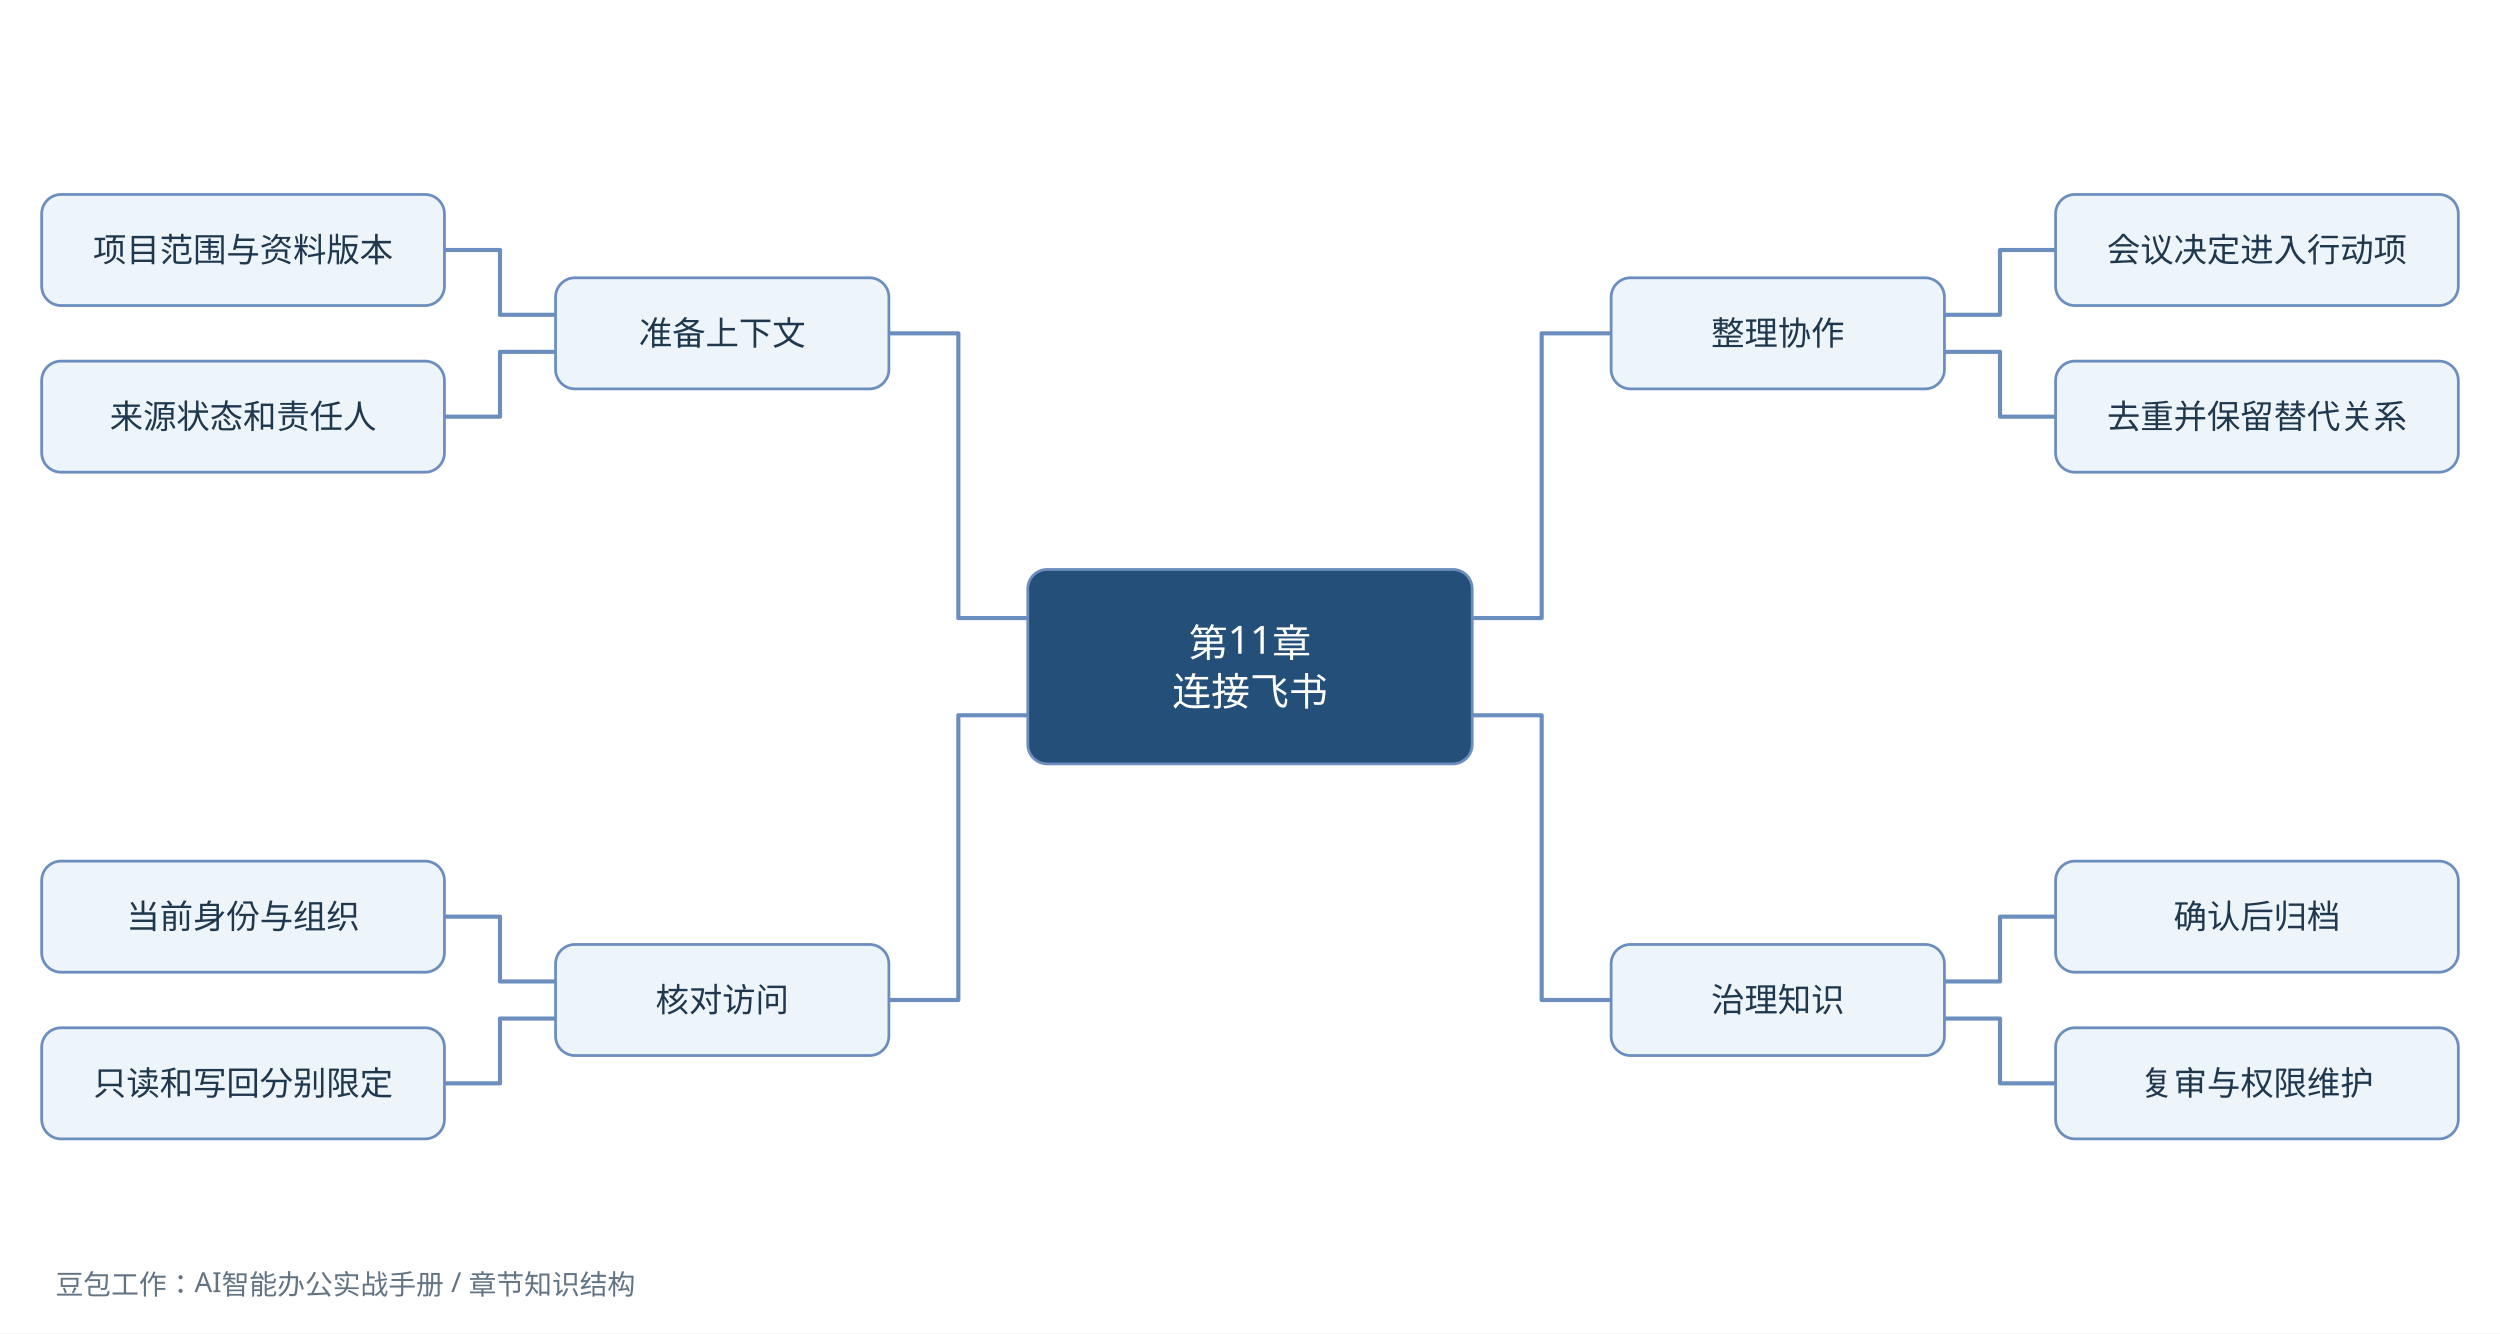
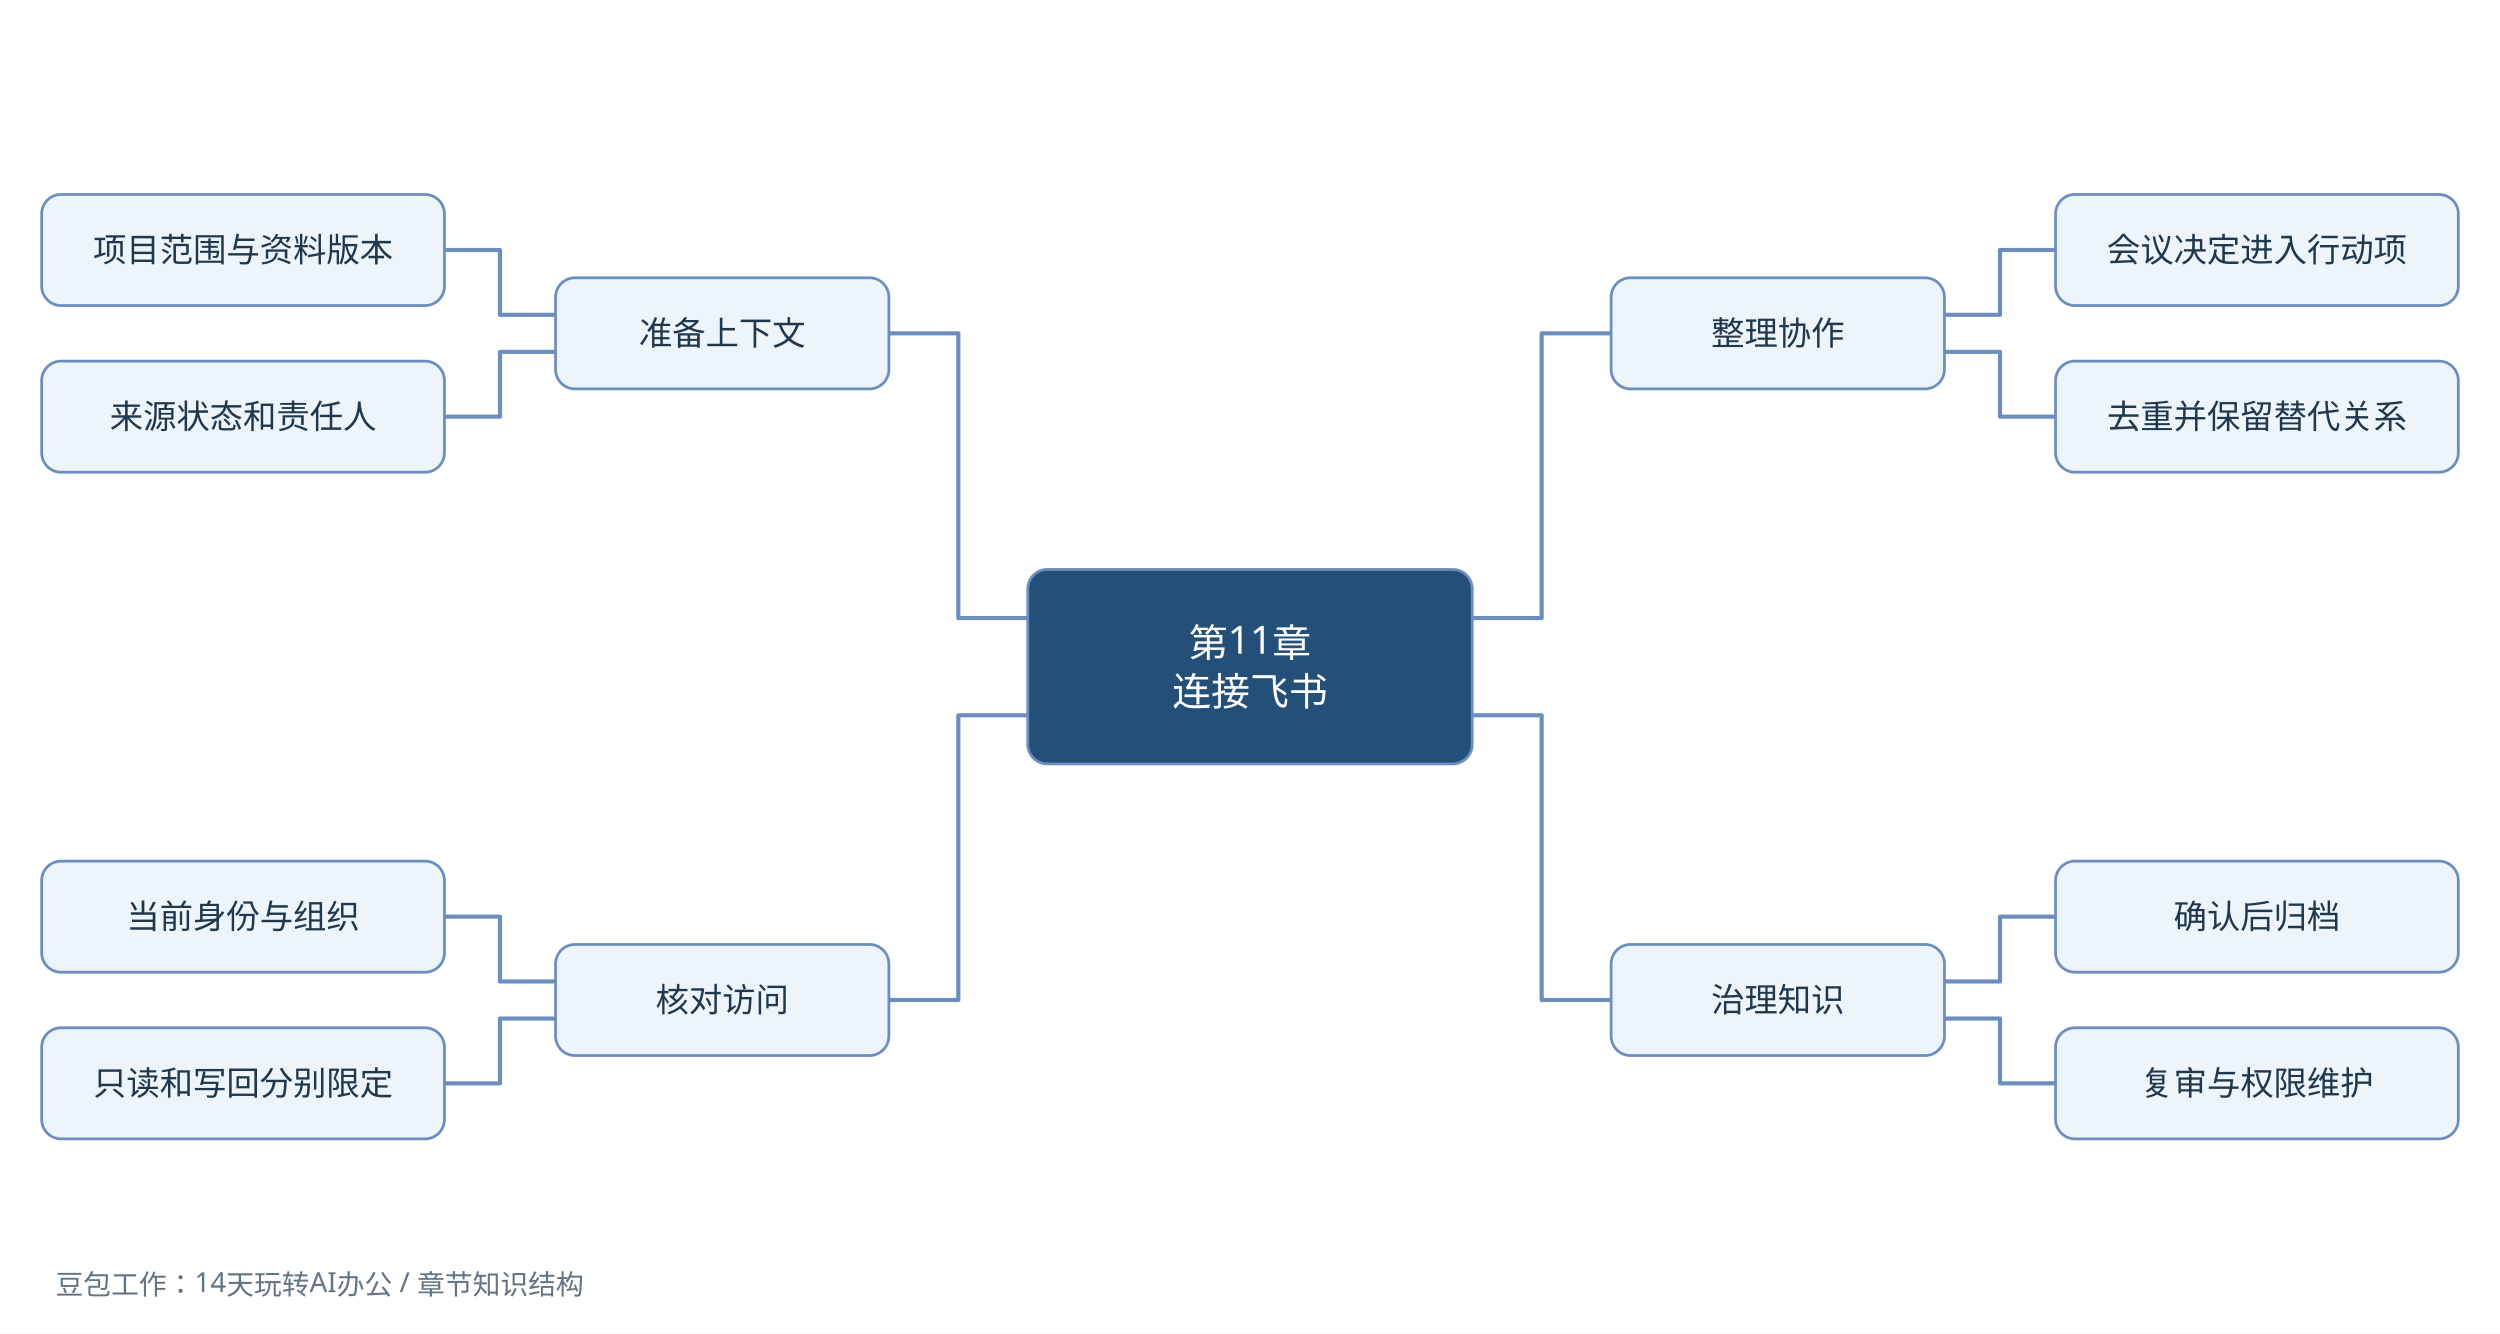
<svg xmlns="http://www.w3.org/2000/svg" width="1800" height="960" viewBox="0 0 1800 960">
  <rect width="100%" height="100%" fill="white" />
  <polyline points="740,445 690,445 690,240 640,240" fill="none" stroke="#6C8EBF" stroke-width="3" stroke-linejoin="round" />
  <polyline points="400,226.667 360,226.667 360,180 320,180" fill="none" stroke="#6C8EBF" stroke-width="3" stroke-linejoin="round" />
  <polyline points="400,253.333 360,253.333 360,300 320,300" fill="none" stroke="#6C8EBF" stroke-width="3" stroke-linejoin="round" />
  <polyline points="740,515 690,515 690,720 640,720" fill="none" stroke="#6C8EBF" stroke-width="3" stroke-linejoin="round" />
  <polyline points="400,706.667 360,706.667 360,660 320,660" fill="none" stroke="#6C8EBF" stroke-width="3" stroke-linejoin="round" />
  <polyline points="400,733.333 360,733.333 360,780 320,780" fill="none" stroke="#6C8EBF" stroke-width="3" stroke-linejoin="round" />
  <polyline points="1060,445 1110,445 1110,240 1160,240" fill="none" stroke="#6C8EBF" stroke-width="3" stroke-linejoin="round" />
  <polyline points="1400,226.667 1440,226.667 1440,180 1480,180" fill="none" stroke="#6C8EBF" stroke-width="3" stroke-linejoin="round" />
  <polyline points="1400,253.333 1440,253.333 1440,300 1480,300" fill="none" stroke="#6C8EBF" stroke-width="3" stroke-linejoin="round" />
  <polyline points="1060,515 1110,515 1110,720 1160,720" fill="none" stroke="#6C8EBF" stroke-width="3" stroke-linejoin="round" />
  <polyline points="1400,706.667 1440,706.667 1440,660 1480,660" fill="none" stroke="#6C8EBF" stroke-width="3" stroke-linejoin="round" />
  <polyline points="1400,733.333 1440,733.333 1440,780 1480,780" fill="none" stroke="#6C8EBF" stroke-width="3" stroke-linejoin="round" />
  <rect x="740" y="410" width="320" height="140" rx="14" fill="#244F78" stroke="#6C8EBF" stroke-width="2" />
  <text x="900" y="473" text-anchor="middle" font-family="Microsoft YaHei, sans-serif" font-size="28" fill="#FFFFFF">第11章</text>
  <text x="900" y="508" text-anchor="middle" font-family="Microsoft YaHei, sans-serif" font-size="28" fill="#FFFFFF">连接飞书</text>
  <rect x="400" y="200" width="240" height="80" rx="14" fill="#EDF4FA" stroke="#6C8EBF" stroke-width="2" />
  <text x="520" y="248.5" text-anchor="middle" font-family="Microsoft YaHei, sans-serif" font-size="24" fill="#20384E">准备上下文</text>
  <rect x="30" y="140" width="290" height="80" rx="14" fill="#EDF4FA" stroke="#6C8EBF" stroke-width="2" />
  <text x="175" y="188.5" text-anchor="middle" font-family="Microsoft YaHei, sans-serif" font-size="24" fill="#20384E">项目范围与资料版本</text>
  <rect x="30" y="260" width="290" height="80" rx="14" fill="#EDF4FA" stroke="#6C8EBF" stroke-width="2" />
  <text x="175" y="308.5" text-anchor="middle" font-family="Microsoft YaHei, sans-serif" font-size="24" fill="#20384E">来源状态和责任人</text>
  <rect x="400" y="680" width="240" height="80" rx="14" fill="#EDF4FA" stroke="#6C8EBF" stroke-width="2" />
  <text x="520" y="728.5" text-anchor="middle" font-family="Microsoft YaHei, sans-serif" font-size="24" fill="#20384E">核对访问</text>
  <rect x="30" y="620" width="290" height="80" rx="14" fill="#EDF4FA" stroke="#6C8EBF" stroke-width="2" />
  <text x="175" y="668.5" text-anchor="middle" font-family="Microsoft YaHei, sans-serif" font-size="24" fill="#20384E">当前身份与组织</text>
  <rect x="30" y="740" width="290" height="80" rx="14" fill="#EDF4FA" stroke="#6C8EBF" stroke-width="2" />
  <text x="175" y="788.5" text-anchor="middle" font-family="Microsoft YaHei, sans-serif" font-size="24" fill="#20384E">只读和写回分别限定</text>
  <rect x="1160" y="200" width="240" height="80" rx="14" fill="#EDF4FA" stroke="#6C8EBF" stroke-width="2" />
  <text x="1280" y="248.5" text-anchor="middle" font-family="Microsoft YaHei, sans-serif" font-size="24" fill="#20384E">整理协作</text>
  <rect x="1480" y="140" width="290" height="80" rx="14" fill="#EDF4FA" stroke="#6C8EBF" stroke-width="2" />
  <text x="1625" y="188.5" text-anchor="middle" font-family="Microsoft YaHei, sans-serif" font-size="24" fill="#20384E">会议决定进入行动项</text>
  <rect x="1480" y="260" width="290" height="80" rx="14" fill="#EDF4FA" stroke="#6C8EBF" stroke-width="2" />
  <text x="1625" y="308.5" text-anchor="middle" font-family="Microsoft YaHei, sans-serif" font-size="24" fill="#20384E">去重并保留替代关系</text>
  <rect x="1160" y="680" width="240" height="80" rx="14" fill="#EDF4FA" stroke="#6C8EBF" stroke-width="2" />
  <text x="1280" y="728.5" text-anchor="middle" font-family="Microsoft YaHei, sans-serif" font-size="24" fill="#20384E">治理知识</text>
  <rect x="1480" y="620" width="290" height="80" rx="14" fill="#EDF4FA" stroke="#6C8EBF" stroke-width="2" />
  <text x="1625" y="668.5" text-anchor="middle" font-family="Microsoft YaHei, sans-serif" font-size="24" fill="#20384E">确认后归档</text>
  <rect x="1480" y="740" width="290" height="80" rx="14" fill="#EDF4FA" stroke="#6C8EBF" stroke-width="2" />
  <text x="1625" y="788.5" text-anchor="middle" font-family="Microsoft YaHei, sans-serif" font-size="24" fill="#20384E">复审与权限维护</text>
-   <text x="40" y="932" font-family="Microsoft YaHei, sans-serif" font-size="20" fill="#627383">豆包工作：AI智能办公实战手册  /  章节知识结构</text>
+   <text x="40" y="932" font-family="Microsoft YaHei, sans-serif" font-size="20" fill="#627383">豆包工作：14天玩转AI办公  /  章节知识结构</text>
</svg>
